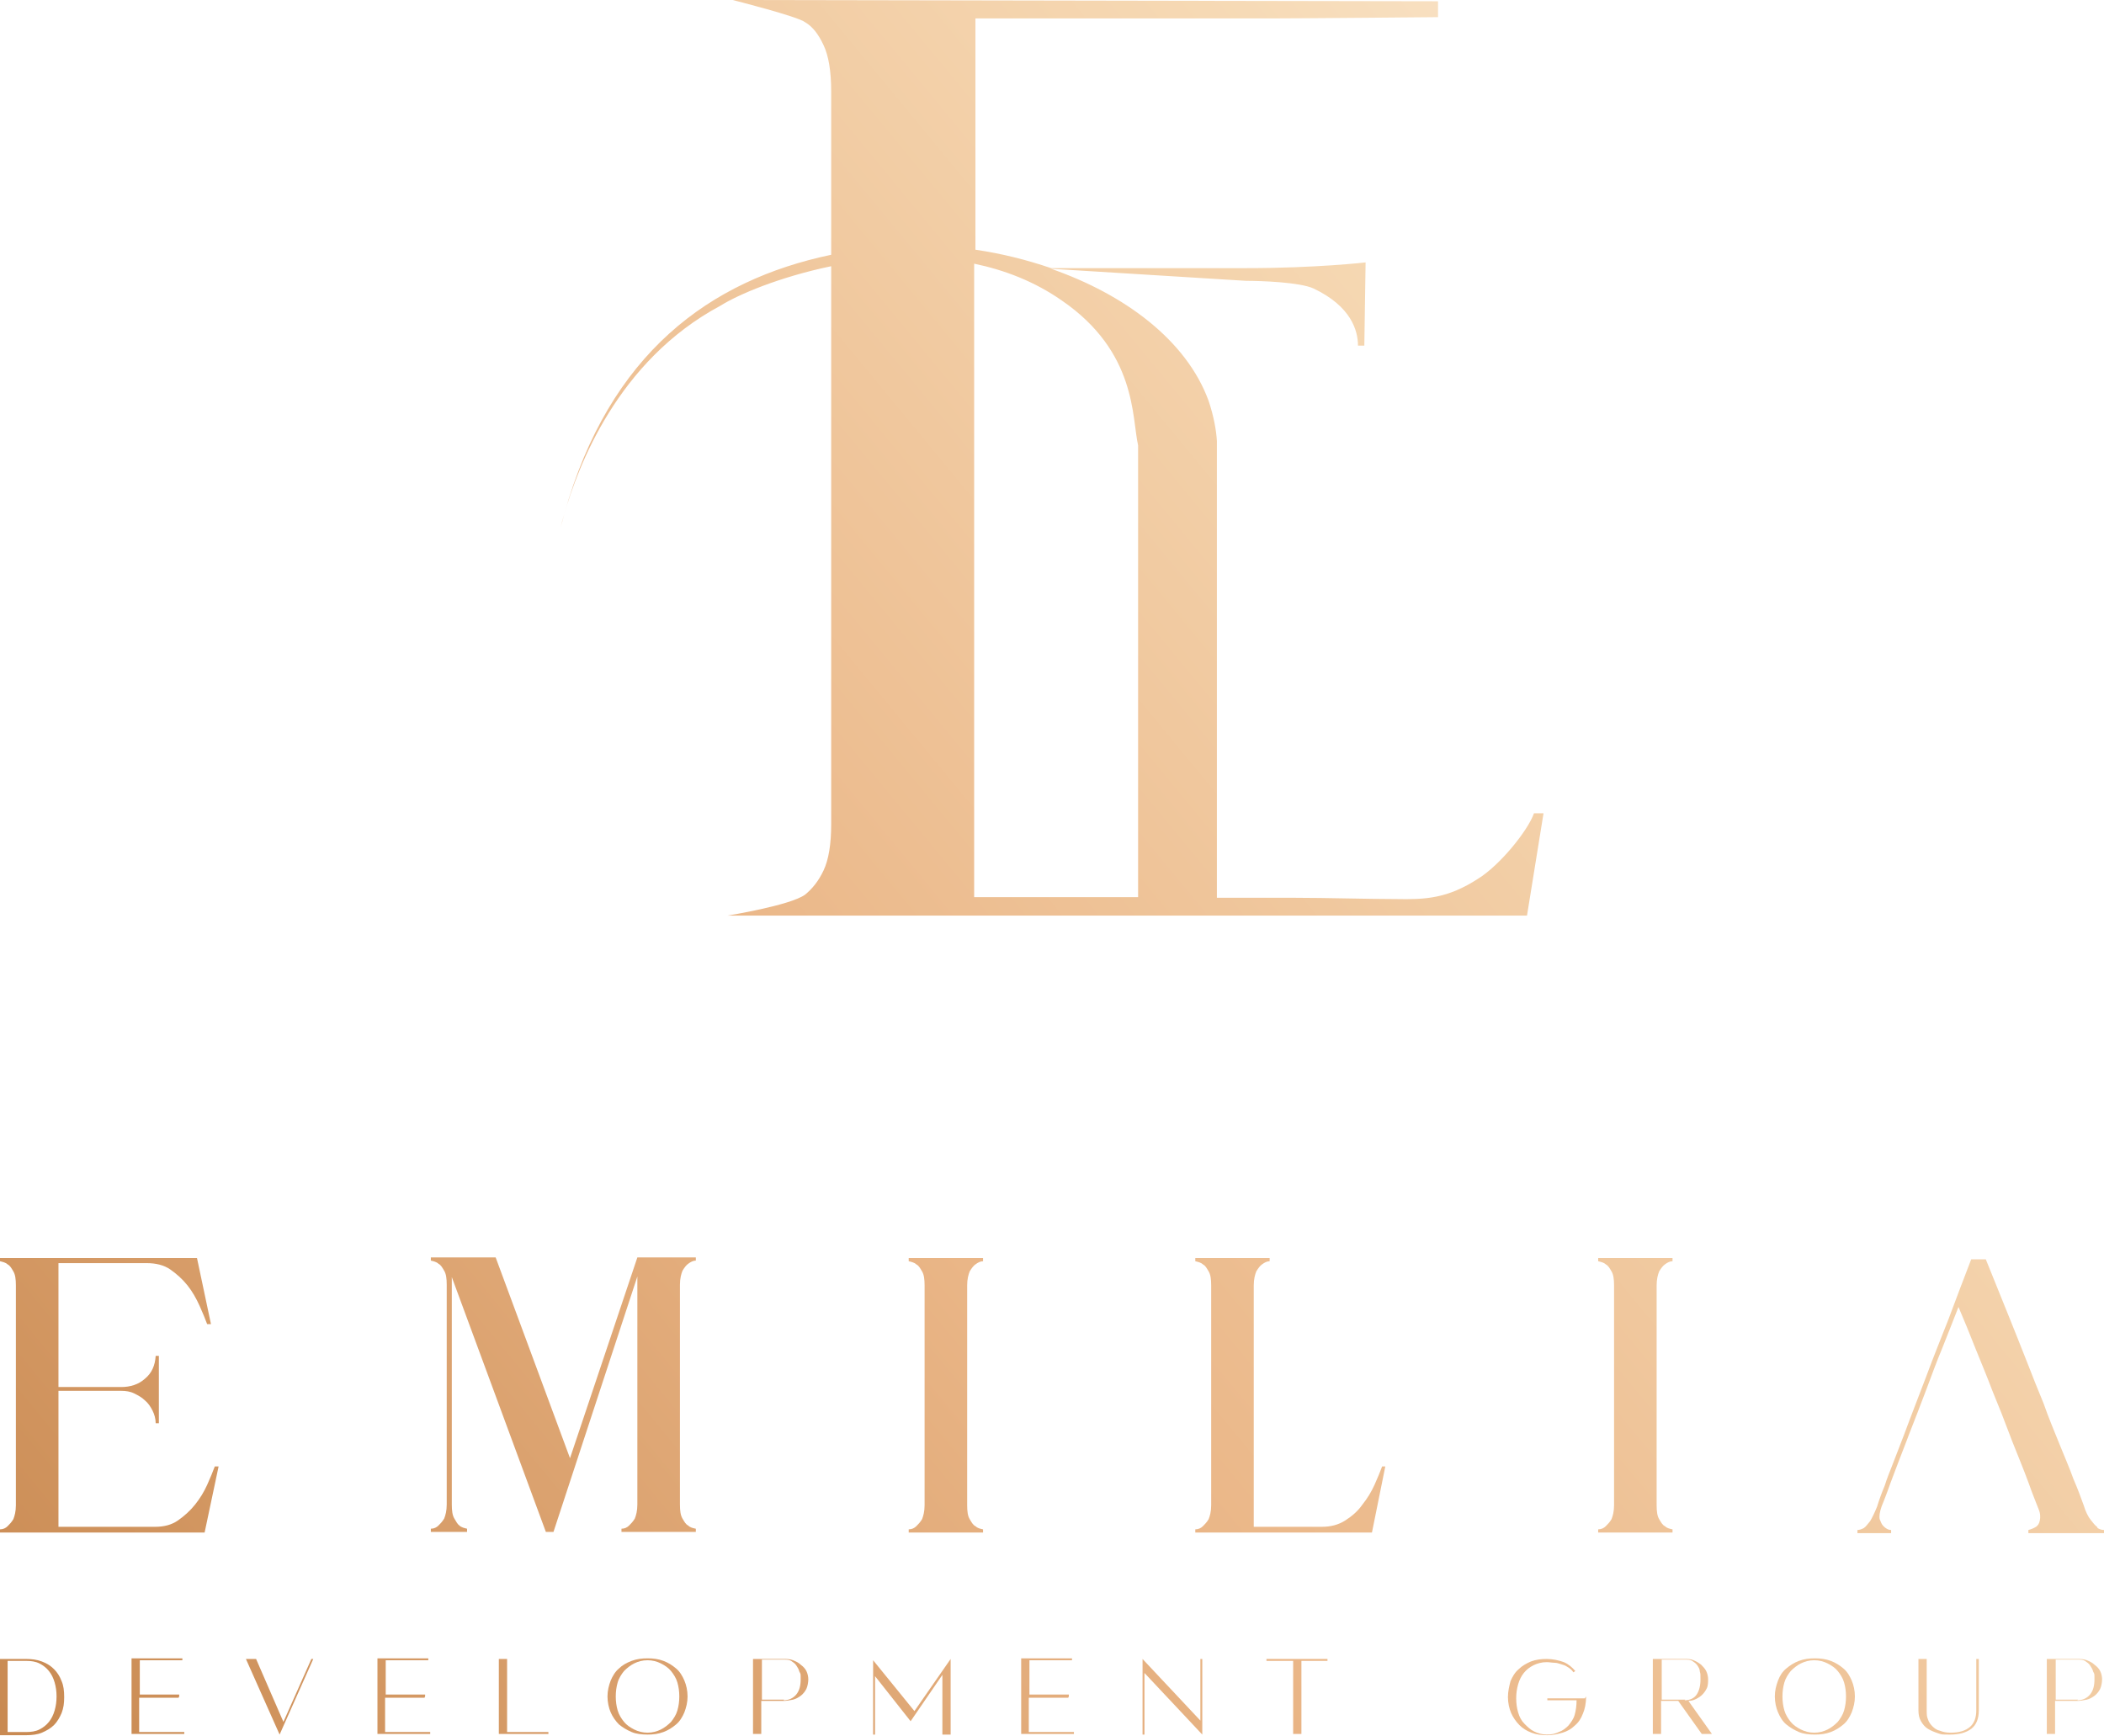
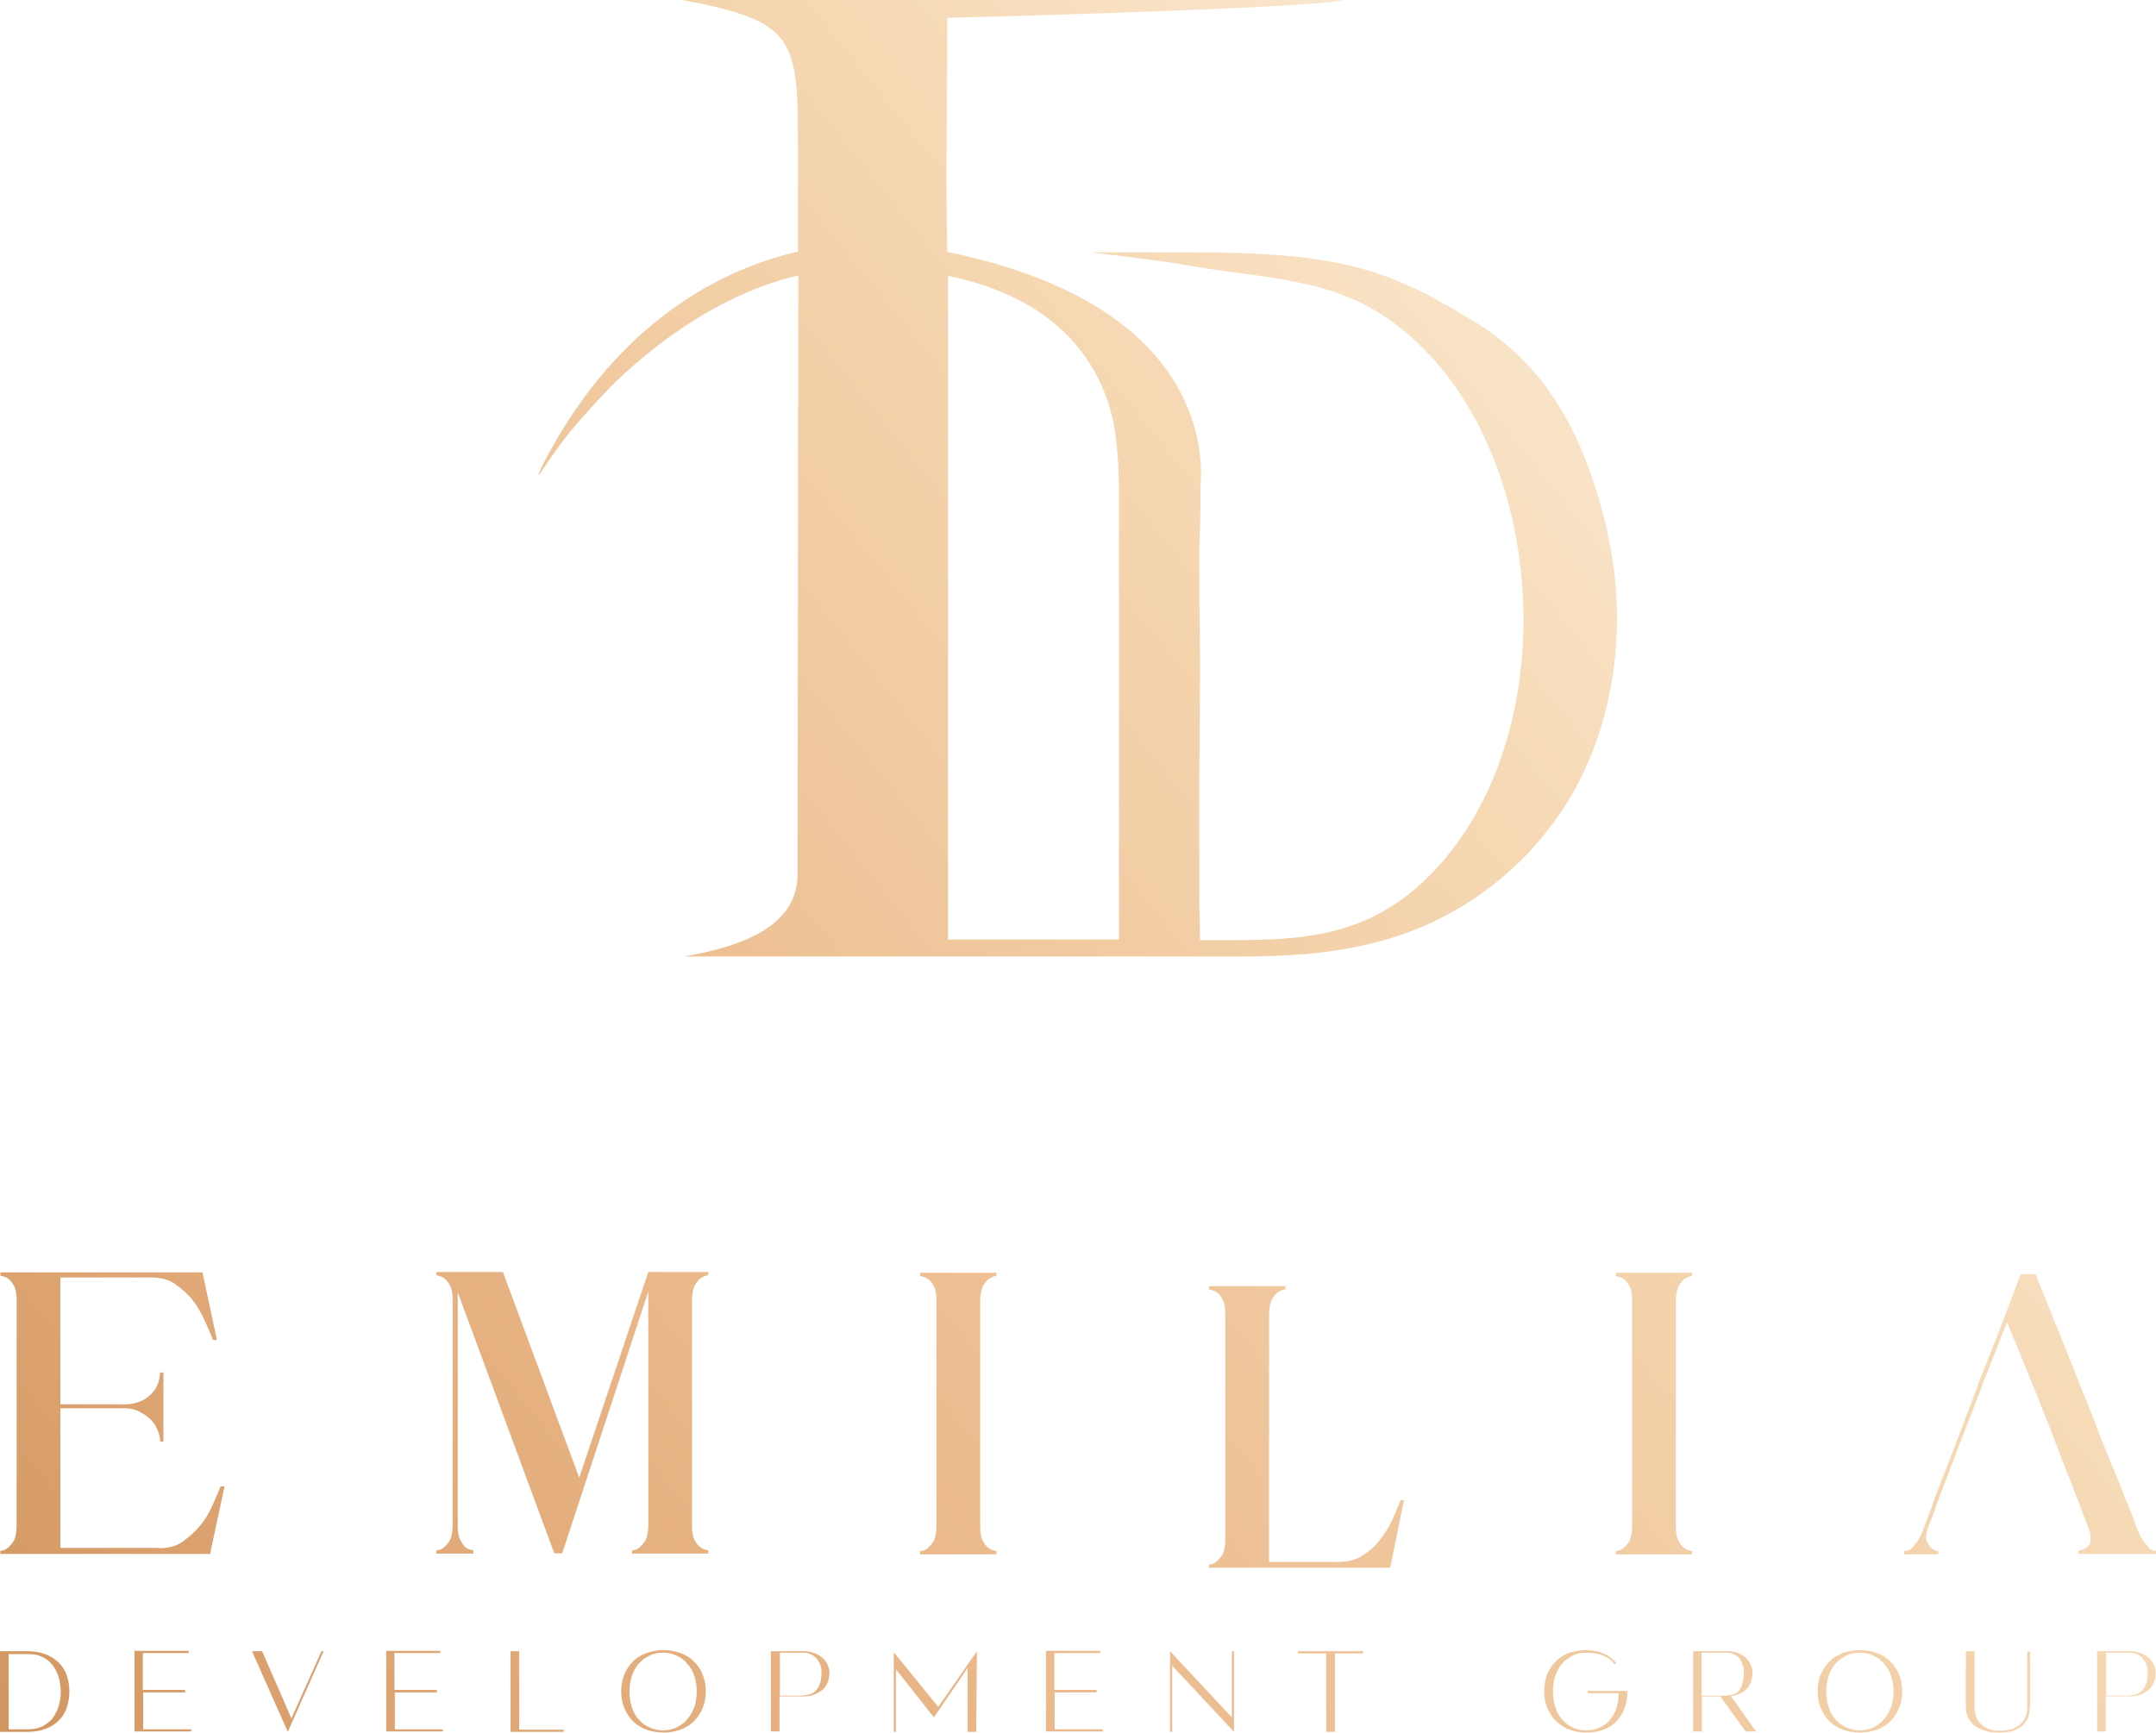
- <svg xmlns="http://www.w3.org/2000/svg" viewBox="0 0 331.1 273.1" width="331.1" height="273.1">
+ <svg xmlns="http://www.w3.org/2000/svg" viewBox="0 0 596.3 479.3" width="596.3" height="479.3">
  <defs>
-     <linearGradient id="g" gradientUnits="userSpaceOnUse" x1="0" y1="273.1" x2="331.1" y2="0">
+     <linearGradient id="g" gradientUnits="userSpaceOnUse" x1="0" y1="479.3" x2="596.3" y2="0">
      <stop offset="0" stop-color="#c98a52" />
      <stop offset=".38" stop-color="#eab687" />
      <stop offset=".74" stop-color="#f6d9b4" />
      <stop offset="1" stop-color="#fdf2e4" />
    </linearGradient>
  </defs>
-   <g fill="url(#g)" transform="translate(0.000,0.000) scale(1) translate(-11.100,-16.000)">
-     <path d="M252.50,144.00 C251.50,146.80 247.10,152.20 243.70,154.30 C238.90,157.40 235.50,157.60 230.70,157.50 C226.50,157.50 219.70,157.30 215.00,157.30 L202.60,157.30 L202.60,85.40 C202.50,83.70 202.10,81.50 201.30,79.10 C197.80,69.50 188.00,62.30 176.50,58.30 L207.20,60.20 C209.50,60.20 215.60,60.40 217.80,61.40 C223.70,64.20 224.80,68.00 224.80,70.40 L225.80,70.40 L226.00,57.30 C226.00,57.30 218.20,58.20 207.30,58.20 L176.50,58.20 C172.70,56.90 168.70,55.90 164.60,55.30 L164.60,18.90 L210.90,18.90 C215.50,18.90 237.40,18.70 237.40,18.70 L237.40,16.20 C237.40,16.20 126.40,16.00 126.40,16.00 C126.40,16.00 136.70,18.60 137.80,19.50 C139.00,20.20 139.90,21.40 140.70,23.10 C141.50,24.80 141.90,27.20 141.90,30.40 L141.90,56.10 C122.80,60.10 107.00,71.60 99.90,96.90 C102.00,89.60 108.20,72.80 124.50,64.10 C127.20,62.40 133.70,59.60 141.90,57.90 L141.90,145.70 C141.90,148.90 141.50,151.30 140.70,153.00 C139.90,154.70 138.90,155.90 137.80,156.80 C135.50,158.50 125.60,160.10 125.60,160.10 L251.40,160.10 L254.00,144.00 L252.60,144.00 C252.60,144.00 252.60,144.00 252.60,144.00 Z M164.40,157.30 L164.40,57.50 C169.20,58.50 173.90,60.30 178.20,63.30 C190.00,71.40 189.20,81.70 190.20,86.10 L190.20,157.20 L164.40,157.20 Z" />
-     <path d="M99.90,96.90 C99.70,97.70 99.50,98.40 99.30,99.00 C99.50,98.30 99.70,97.60 99.90,96.90 Z" />
+   <g fill="url(#g)" transform="translate(0.000,0.000) scale(1) translate(-213.700,-137.300)">
+     <path d="M658.40,284.90 C652.80,260.80 643.30,239.90 622.30,226.80 C598.30,212.00 585.40,207.10 542.90,207.10 L515.30,207.10 C515.30,207.10 535.40,209.50 539.70,210.30 C568.60,215.50 587.90,213.20 608.70,235.10 C642.80,271.00 644.70,343.70 609.20,379.40 C590.40,398.40 570.20,397.40 545.60,397.40 C545.60,394.30 545.50,391.20 545.40,388.10 L545.40,353.40 C545.50,336.60 545.80,319.70 545.40,303.10 C545.40,302.80 545.40,302.50 545.40,302.20 L545.40,288.70 C545.60,283.20 545.80,277.60 545.70,272.10 C546.70,261.60 545.60,221.30 475.70,207.00 C475.20,186.00 475.70,163.20 475.70,142.20 C475.70,142.30 577.90,139.60 585.00,137.30 C581.50,137.30 552.80,137.30 548.60,137.30 L485.00,137.30 C485.00,137.30 433.80,137.30 433.80,137.30 C425.20,137.30 411.20,137.30 402.50,137.30 C434.00,143.30 434.40,147.90 434.40,178.80 L434.40,206.90 C410.80,212.30 382.20,228.80 362.90,267.70 C362.90,267.70 363.20,267.30 363.70,266.50 C363.30,267.20 362.90,267.90 362.60,268.60 L362.90,268.60 C365.40,264.70 368.10,260.90 371.00,257.20 C374.40,253.10 378.80,248.10 383.90,243.00 C398.50,229.00 416.10,217.80 434.50,213.50 C434.50,227.00 434.30,364.30 434.30,379.10 C434.30,393.90 418.30,399.20 403.00,401.90 C411.80,401.90 427.60,401.90 436.20,401.90 L499.00,401.90 C499.00,401.90 543.70,401.90 543.70,401.90 C560.20,401.90 575.40,402.40 591.70,398.60 C614.70,393.50 634.70,379.30 647.20,359.20 C660.60,337.60 664.00,309.20 658.20,284.60 Z M475.90,397.30 L475.90,213.60 C501.00,218.80 517.40,232.60 521.90,255.30 C522.70,260.20 523.20,266.60 523.20,274.80 L523.20,397.20 C510.10,397.20 488.00,397.20 475.90,397.20 Z" />
  </g>
-   <g fill="url(#g)" transform="translate(0.000,0.000) scale(1) translate(-11.100,-16.000)">
-     <path d="M35.50,256.30 C36.90,256.30 38.10,256.00 39.10,255.30 C40.10,254.60 41.00,253.80 41.80,252.80 C42.60,251.80 43.20,250.80 43.70,249.70 C44.20,248.60 44.60,247.60 44.90,246.80 L45.50,246.80 L43.30,257.20 L11.10,257.20 L11.10,256.70 C11.60,256.70 12.00,256.50 12.30,256.20 C12.60,255.90 12.90,255.60 13.20,255.10 C13.40,254.60 13.60,253.90 13.60,252.90 L13.60,218.30 C13.60,217.30 13.50,216.60 13.20,216.10 C12.90,215.60 12.70,215.20 12.30,215.00 C12.00,214.70 11.50,214.60 11.10,214.50 L11.10,214.00 L42.10,214.00 L44.30,224.40 L43.70,224.40 C43.40,223.60 43.00,222.60 42.50,221.50 C42.00,220.40 41.40,219.30 40.60,218.30 C39.80,217.30 38.90,216.50 37.90,215.80 C36.90,215.10 35.60,214.80 34.20,214.80 L20.30,214.80 L20.30,234.30 L30.20,234.30 C31.60,234.30 32.90,233.90 33.90,233.00 C35.00,232.10 35.50,230.90 35.60,229.40 L36.10,229.40 L36.10,240.00 L35.60,240.00 C35.60,239.30 35.40,238.60 35.10,238.00 C34.80,237.40 34.40,236.80 33.90,236.40 C33.40,235.90 32.80,235.60 32.20,235.30 C31.60,235.00 30.90,234.90 30.20,234.90 L20.30,234.90 L20.30,256.30 L35.50,256.30 L35.50,256.30 Z" />
-     <path d="M84.80,257.10 L78.90,257.10 L78.90,256.60 C79.40,256.60 79.80,256.40 80.10,256.10 C80.40,255.80 80.70,255.50 81.00,255.00 C81.20,254.50 81.40,253.80 81.40,252.80 L81.40,218.20 C81.40,217.20 81.30,216.50 81.00,216.00 C80.70,215.50 80.50,215.10 80.10,214.90 C79.80,214.60 79.30,214.50 78.90,214.40 L78.90,213.90 L89.10,213.90 L100.80,245.50 L111.40,213.90 L120.60,213.90 L120.60,214.40 C120.20,214.40 119.80,214.60 119.40,214.90 C119.10,215.10 118.80,215.50 118.50,216.00 C118.30,216.50 118.10,217.20 118.10,218.20 L118.10,252.80 C118.10,253.80 118.20,254.50 118.50,255.00 C118.80,255.50 119.00,255.90 119.40,256.10 C119.70,256.40 120.10,256.50 120.60,256.60 L120.60,257.10 L108.90,257.10 L108.90,256.60 C109.40,256.60 109.80,256.40 110.10,256.10 C110.40,255.80 110.70,255.50 111.00,255.00 C111.20,254.50 111.40,253.80 111.40,252.80 L111.40,216.90 L98.20,257.10 L97.00,257.10 L82.20,217.00 L82.20,252.80 C82.20,253.80 82.30,254.50 82.60,255.00 C82.90,255.50 83.10,255.90 83.40,256.10 C83.70,256.40 84.20,256.50 84.60,256.60 L84.60,257.10 L84.60,257.10 Z" />
-     <path d="M154.10,214.00 L165.80,214.00 L165.80,214.50 C165.40,214.50 165.00,214.70 164.60,215.00 C164.30,215.20 164.00,215.60 163.70,216.10 C163.50,216.60 163.30,217.30 163.30,218.30 L163.30,252.90 C163.30,253.90 163.40,254.60 163.70,255.10 C164.00,255.60 164.20,256.00 164.60,256.20 C164.90,256.50 165.30,256.60 165.80,256.70 L165.80,257.20 L154.10,257.20 L154.10,256.70 C154.60,256.70 155.00,256.50 155.30,256.20 C155.60,255.90 155.90,255.60 156.20,255.10 C156.40,254.60 156.60,253.90 156.60,252.90 L156.60,218.30 C156.60,217.30 156.50,216.60 156.20,216.10 C155.90,215.60 155.70,215.20 155.30,215.00 C155.00,214.70 154.50,214.60 154.10,214.50 L154.10,214.00 L154.10,214.00 Z" />
-     <path d="M219.10,256.30 C220.50,256.30 221.70,256.00 222.80,255.30 C223.90,254.60 224.80,253.80 225.50,252.80 C226.30,251.80 226.90,250.80 227.40,249.70 C227.90,248.60 228.30,247.60 228.60,246.80 L229.10,246.80 L227.00,257.20 L199.20,257.20 L199.20,256.70 C199.70,256.70 200.10,256.50 200.40,256.20 C200.70,255.90 201.00,255.60 201.30,255.10 C201.50,254.60 201.70,253.90 201.70,252.90 L201.70,218.30 C201.70,217.30 201.60,216.60 201.30,216.10 C201.00,215.60 200.80,215.20 200.40,215.00 C200.10,214.70 199.60,214.60 199.20,214.50 L199.20,214.00 L210.90,214.00 L210.90,214.50 C210.50,214.50 210.10,214.70 209.70,215.00 C209.40,215.20 209.10,215.60 208.80,216.10 C208.60,216.60 208.40,217.30 208.40,218.30 L208.40,256.30 L219.00,256.30 Z" />
-     <path d="M262.60,214.00 L274.30,214.00 L274.30,214.50 C273.90,214.50 273.50,214.70 273.10,215.00 C272.80,215.20 272.50,215.60 272.20,216.10 C272.00,216.60 271.80,217.30 271.80,218.30 L271.80,252.90 C271.80,253.90 271.90,254.60 272.20,255.10 C272.50,255.60 272.70,256.00 273.10,256.20 C273.40,256.50 273.80,256.60 274.30,256.70 L274.30,257.20 L262.60,257.20 L262.60,256.70 C263.10,256.70 263.50,256.50 263.80,256.20 C264.10,255.90 264.40,255.60 264.70,255.10 C264.90,254.60 265.10,253.90 265.10,252.90 L265.10,218.30 C265.10,217.30 265.00,216.60 264.70,216.10 C264.40,215.60 264.20,215.20 263.80,215.00 C263.50,214.70 263.00,214.60 262.60,214.50 L262.60,214.00 L262.60,214.00 Z" />
-     <path d="M341.10,256.30 C340.80,256.10 340.50,255.70 340.10,255.20 C339.70,254.70 339.30,253.90 339.00,252.90 C338.60,251.80 338.10,250.40 337.40,248.80 C336.80,247.10 336.00,245.30 335.20,243.30 C334.40,241.30 333.50,239.20 332.70,236.90 C331.80,234.70 330.90,232.50 330.10,230.40 C328.10,225.30 325.90,219.90 323.60,214.20 L321.30,214.20 C320.10,217.30 318.90,220.50 317.70,223.70 C317.20,225.00 316.60,226.50 316.00,228.00 C315.40,229.50 314.80,231.10 314.20,232.70 C313.60,234.30 313.00,235.80 312.40,237.40 C311.80,239.00 311.20,240.50 310.70,241.90 C310.70,241.90 309.50,245.00 309.00,246.30 C308.50,247.60 308.00,248.80 307.70,249.80 C307.20,251.00 306.80,252.10 306.50,253.10 C306.10,254.10 305.70,254.90 305.40,255.40 C305.00,255.90 304.70,256.30 304.40,256.50 C304.00,256.70 303.70,256.80 303.40,256.80 L303.40,257.30 L308.70,257.30 L308.70,256.80 C308.20,256.80 307.80,256.50 307.50,256.20 C307.20,255.90 307.10,255.60 306.90,255.10 C306.80,254.60 306.90,254.00 307.20,253.10 C307.40,252.60 307.90,251.40 308.60,249.40 C309.30,247.50 310.20,245.20 311.20,242.60 L311.50,241.80 C312.40,239.50 313.30,237.20 314.20,234.80 C315.10,232.40 315.90,230.20 316.70,228.30 C317.60,226.00 318.50,223.80 319.30,221.70 C320.20,223.80 321.10,226.00 322.00,228.30 C322.80,230.30 323.70,232.40 324.60,234.80 C325.60,237.20 326.50,239.50 327.40,241.90 L327.70,242.70 C328.70,245.20 329.60,247.40 330.30,249.30 C331.00,251.30 331.60,252.70 331.90,253.50 C332.20,254.20 332.20,254.80 332.10,255.30 C332.00,255.80 331.80,256.10 331.50,256.30 C331.20,256.50 330.70,256.70 330.30,256.80 L330.30,257.30 L342.20,257.30 L342.20,256.80 C341.90,256.80 341.50,256.70 341.20,256.50 L341.20,256.50 Z" />
-     <path d="M11.10,289.00 L11.10,277.10 L15.20,277.10 C16.10,277.10 16.90,277.20 17.70,277.50 C18.50,277.80 19.10,278.20 19.60,278.70 C20.10,279.20 20.50,279.80 20.80,280.60 C21.10,281.30 21.20,282.10 21.20,283.10 C21.20,284.10 21.10,284.80 20.80,285.60 C20.50,286.30 20.10,287.00 19.60,287.50 C19.10,288.00 18.40,288.40 17.70,288.70 C17.00,289.00 16.10,289.10 15.20,289.10 L11.10,289.10 Z M12.30,288.60 L15.20,288.60 C16.00,288.60 16.70,288.50 17.30,288.20 C17.90,287.90 18.40,287.50 18.80,287.00 C19.20,286.50 19.50,285.90 19.70,285.20 C19.90,284.50 20.00,283.80 20.00,283.00 C20.00,282.20 19.90,281.50 19.70,280.80 C19.50,280.10 19.20,279.50 18.80,279.00 C18.40,278.50 17.90,278.10 17.30,277.80 C16.70,277.50 16.00,277.40 15.20,277.40 L12.30,277.40 L12.30,288.60 Z" />
-     <path d="M39.20,283.20 L33.00,283.20 L33.00,288.60 L40.10,288.60 L40.10,288.90 L31.80,288.90 L31.80,277.00 L39.80,277.00 L39.80,277.30 L33.10,277.30 L33.10,282.70 L39.30,282.70 L39.30,283.00 Z" />
-     <path d="M49.90,277.10 L51.40,277.10 L55.70,287.00 L60.10,277.10 L60.40,277.10 L55.10,289.00 L49.80,277.10 Z" />
-     <path d="M77.90,283.20 L71.70,283.20 L71.70,288.60 L78.80,288.60 L78.80,288.90 L70.50,288.90 L70.50,277.00 L78.50,277.00 L78.50,277.30 L71.80,277.30 L71.80,282.70 L78.00,282.70 L78.00,283.00 Z" />
-     <path d="M89.60,277.10 L90.90,277.10 L90.90,288.60 L97.40,288.60 L97.40,288.90 L89.60,288.90 L89.60,277.00 Z" />
-     <path d="M106.70,283.00 C106.70,282.10 106.90,281.30 107.20,280.50 C107.50,279.80 107.90,279.10 108.50,278.60 C109.00,278.10 109.70,277.70 110.50,277.40 C111.30,277.10 112.10,277.00 113.00,277.00 C113.90,277.00 114.70,277.10 115.50,277.40 C116.30,277.70 116.90,278.10 117.50,278.60 C118.10,279.10 118.50,279.80 118.80,280.50 C119.10,281.20 119.30,282.10 119.30,283.00 C119.30,283.90 119.10,284.70 118.80,285.50 C118.50,286.20 118.10,286.90 117.50,287.40 C116.90,287.90 116.30,288.30 115.50,288.60 C114.70,288.90 113.90,289.00 113.00,289.00 C112.10,289.00 111.20,288.90 110.50,288.60 C109.80,288.30 109.10,287.90 108.50,287.40 C108.00,286.90 107.50,286.20 107.20,285.50 C106.90,284.80 106.70,283.90 106.70,283.00 Z M108.00,283.00 C108.00,283.80 108.10,284.50 108.30,285.20 C108.50,285.90 108.90,286.50 109.30,287.00 C109.70,287.50 110.30,287.90 110.90,288.20 C111.50,288.50 112.20,288.70 113.00,288.70 C113.80,288.70 114.50,288.50 115.10,288.20 C115.70,287.90 116.20,287.50 116.70,287.00 C117.10,286.50 117.50,285.90 117.70,285.20 C117.90,284.50 118.00,283.80 118.00,283.00 C118.00,282.20 117.90,281.50 117.70,280.80 C117.50,280.10 117.10,279.50 116.70,279.00 C116.30,278.50 115.70,278.10 115.10,277.80 C114.50,277.50 113.80,277.30 113.00,277.30 C112.20,277.30 111.50,277.50 110.90,277.80 C110.30,278.10 109.80,278.50 109.30,279.00 C108.90,279.50 108.50,280.10 108.30,280.80 C108.10,281.50 108.00,282.20 108.00,283.00 Z" />
-     <path d="M129.60,289.00 L129.60,277.10 L134.40,277.10 C134.90,277.10 135.40,277.10 135.90,277.30 C136.40,277.50 136.80,277.70 137.10,278.00 C137.50,278.30 137.80,278.60 138.00,279.00 C138.20,279.40 138.30,279.90 138.30,280.30 C138.30,280.70 138.20,281.40 138.00,281.80 C137.80,282.20 137.50,282.60 137.10,282.90 C136.70,283.20 136.30,283.40 135.90,283.50 C135.40,283.60 134.90,283.70 134.40,283.70 L130.90,283.70 L130.90,288.90 L129.60,288.90 Z M134.40,283.60 C135.20,283.60 135.90,283.30 136.40,282.70 C136.90,282.10 137.10,281.30 137.10,280.30 C137.10,279.30 137.10,279.50 136.90,279.10 C136.80,278.70 136.60,278.40 136.40,278.10 C136.20,277.80 135.90,277.60 135.60,277.40 C135.30,277.20 134.90,277.20 134.50,277.20 L131.00,277.20 L131.00,283.50 L134.50,283.50 Z" />
-     <path d="M148.50,289.00 L148.50,277.30 L155.00,285.30 L160.70,277.10 L160.70,289.00 L159.40,289.00 L159.40,279.60 C159.40,279.60 154.40,286.90 154.40,286.90 L148.80,279.80 L148.80,289.00 L148.50,289.00 Z" />
-     <path d="M179.20,283.20 L173.00,283.20 L173.00,288.60 L180.10,288.60 L180.10,288.90 L171.80,288.90 L171.80,277.00 L179.80,277.00 L179.80,277.30 L173.10,277.30 L173.10,282.70 L179.30,282.70 L179.30,283.00 Z" />
-     <path d="M190.90,289.00 L190.90,277.10 L200.00,286.80 L200.00,277.10 L200.30,277.10 L200.30,289.00 L191.20,279.30 L191.20,289.00 L190.90,289.00 Z" />
-     <path d="M220.10,277.40 L215.90,277.40 L215.90,288.90 L214.60,288.90 L214.60,277.40 L210.40,277.40 L210.40,277.10 L220.00,277.10 L220.00,277.40 Z" />
-     <path d="M260.70,283.00 C260.70,284.10 260.50,285.00 260.20,285.70 C259.90,286.50 259.50,287.10 258.90,287.60 C258.40,288.10 257.70,288.50 257.00,288.70 C256.30,288.90 255.50,289.10 254.60,289.10 C253.70,289.10 252.90,289.00 252.10,288.70 C251.30,288.40 250.70,288.00 250.20,287.50 C249.70,287.00 249.20,286.30 248.90,285.60 C248.60,284.90 248.40,284.00 248.40,283.10 C248.40,282.20 248.60,281.40 248.80,280.60 C249.10,279.90 249.50,279.20 250.10,278.70 C250.60,278.20 251.30,277.80 252.00,277.50 C252.80,277.20 253.60,277.10 254.50,277.10 C255.40,277.10 256.40,277.30 257.20,277.60 C257.90,277.90 258.50,278.40 259.00,279.00 L258.70,279.20 C258.50,278.90 258.30,278.70 258.00,278.50 C257.70,278.30 257.40,278.10 257.00,278.00 C256.60,277.90 256.20,277.70 255.80,277.70 C255.40,277.70 254.90,277.60 254.50,277.60 C253.70,277.60 253.00,277.80 252.40,278.10 C251.80,278.40 251.30,278.80 250.90,279.30 C250.50,279.80 250.20,280.40 250.00,281.10 C249.80,281.80 249.70,282.50 249.70,283.30 C249.70,284.10 249.80,284.80 250.00,285.50 C250.20,286.20 250.50,286.80 251.00,287.30 C251.50,287.80 251.90,288.20 252.50,288.50 C253.10,288.80 253.80,289.00 254.50,289.00 C255.20,289.00 255.80,288.90 256.40,288.60 C257.00,288.40 257.50,288.00 257.90,287.60 C258.30,287.10 258.70,286.60 258.90,285.90 C259.10,285.20 259.20,284.40 259.20,283.60 L254.60,283.60 L254.60,283.30 L260.50,283.30 Z" />
-     <path d="M271.20,289.00 L271.20,277.10 L276.20,277.10 C276.70,277.10 277.20,277.10 277.60,277.30 C278.10,277.50 278.40,277.70 278.80,278.00 C279.10,278.30 279.40,278.60 279.60,279.00 C279.80,279.40 279.90,279.90 279.90,280.30 C279.90,280.70 279.90,281.30 279.70,281.70 C279.50,282.10 279.30,282.40 279.00,282.70 C278.70,283.00 278.40,283.20 278.00,283.40 C277.60,283.60 277.20,283.70 276.80,283.70 L280.50,288.90 L278.90,288.90 L275.20,283.70 L272.50,283.70 L272.50,288.90 L271.20,288.90 Z M276.20,283.60 C277.00,283.60 277.70,283.30 278.10,282.70 C278.50,282.10 278.70,281.30 278.70,280.30 C278.70,279.30 278.70,279.50 278.60,279.10 C278.60,278.70 278.40,278.40 278.20,278.10 C278.00,277.80 277.70,277.60 277.40,277.40 C277.10,277.20 276.70,277.20 276.30,277.20 L272.60,277.20 L272.60,283.50 L276.30,283.50 Z" />
-     <path d="M290.40,283.00 C290.40,282.10 290.60,281.30 290.90,280.50 C291.20,279.70 291.60,279.10 292.20,278.60 C292.80,278.10 293.40,277.70 294.20,277.40 C295.00,277.10 295.80,277.00 296.70,277.00 C297.60,277.00 298.40,277.10 299.20,277.40 C300.00,277.70 300.60,278.10 301.20,278.60 C301.80,279.10 302.20,279.80 302.50,280.50 C302.80,281.20 303.00,282.10 303.00,283.00 C303.00,283.90 302.80,284.70 302.50,285.50 C302.20,286.20 301.80,286.90 301.20,287.40 C300.60,287.90 300.00,288.30 299.20,288.60 C298.40,288.90 297.60,289.00 296.70,289.00 C295.80,289.00 294.90,288.90 294.20,288.60 C293.50,288.30 292.80,287.90 292.20,287.40 C291.60,286.90 291.20,286.20 290.90,285.50 C290.60,284.80 290.40,283.90 290.40,283.00 Z M291.60,283.00 C291.60,283.80 291.70,284.50 291.90,285.20 C292.10,285.90 292.50,286.50 292.90,287.00 C293.30,287.50 293.90,287.90 294.50,288.20 C295.10,288.50 295.80,288.70 296.60,288.70 C297.40,288.70 298.10,288.50 298.70,288.20 C299.30,287.90 299.80,287.50 300.30,287.00 C300.70,286.50 301.10,285.90 301.30,285.20 C301.50,284.50 301.60,283.80 301.60,283.00 C301.60,282.20 301.50,281.50 301.30,280.80 C301.10,280.10 300.70,279.50 300.30,279.00 C299.90,278.50 299.30,278.10 298.70,277.80 C298.10,277.50 297.40,277.30 296.60,277.30 C295.80,277.30 295.10,277.50 294.50,277.80 C293.90,278.10 293.40,278.50 292.90,279.00 C292.50,279.50 292.10,280.10 291.90,280.80 C291.70,281.50 291.60,282.20 291.60,283.00 Z" />
-     <path d="M322.50,285.20 C322.50,286.50 322.10,287.50 321.30,288.10 C320.50,288.70 319.40,289.00 318.00,289.00 C316.60,289.00 316.70,289.00 316.10,288.80 C315.50,288.60 315.00,288.40 314.50,288.10 C314.00,287.80 313.70,287.40 313.40,286.90 C313.10,286.40 313.00,285.80 313.00,285.20 L313.00,277.10 L314.30,277.10 L314.30,285.20 C314.30,285.70 314.30,286.20 314.50,286.60 C314.60,287.00 314.90,287.40 315.20,287.70 C315.50,288.00 315.90,288.30 316.40,288.40 C316.90,288.60 317.40,288.70 318.10,288.70 C319.40,288.70 320.40,288.40 321.10,287.80 C321.80,287.20 322.10,286.30 322.10,285.20 L322.10,277.10 L322.50,277.10 L322.50,285.20 Z" />
-     <path d="M333.20,289.00 L333.20,277.10 L338.00,277.10 C338.50,277.10 339.00,277.10 339.50,277.30 C340.00,277.50 340.40,277.70 340.70,278.00 C341.10,278.30 341.40,278.60 341.60,279.00 C341.80,279.40 341.90,279.90 341.90,280.30 C341.90,280.70 341.80,281.40 341.60,281.80 C341.40,282.20 341.10,282.60 340.70,282.90 C340.30,283.20 339.90,283.40 339.50,283.50 C339.00,283.60 338.50,283.70 338.00,283.70 L334.50,283.70 L334.50,288.90 L333.20,288.90 Z M338.00,283.60 C338.80,283.60 339.50,283.30 340.00,282.70 C340.50,282.10 340.70,281.30 340.70,280.30 C340.70,279.30 340.70,279.50 340.50,279.10 C340.40,278.70 340.20,278.40 340.00,278.10 C339.80,277.80 339.50,277.60 339.20,277.40 C338.90,277.20 338.50,277.20 338.10,277.20 L334.60,277.20 L334.60,283.50 L338.10,283.50 Z" />
+   <g fill="url(#g)" transform="translate(0.000,0.000) scale(1) translate(-213.700,-137.300)">
+     <path d="M257.70,565.60 C260.20,565.60 262.40,565.10 264.20,563.80 C266.00,562.50 267.60,561.10 269.10,559.30 C270.60,557.50 271.60,555.70 272.50,553.70 C273.40,551.70 274.10,549.90 274.70,548.50 L275.80,548.50 L271.80,567.20 L213.80,567.20 L213.80,566.30 C214.70,566.30 215.40,565.90 216.00,565.40 C216.50,564.90 217.10,564.30 217.60,563.40 C218.00,562.50 218.30,561.20 218.30,559.40 L218.30,497.10 C218.30,495.30 218.10,494.00 217.60,493.10 C217.10,492.20 216.70,491.50 216.00,491.10 C215.50,490.60 214.60,490.40 213.80,490.20 L213.80,489.30 L269.70,489.30 L273.70,508.00 L272.60,508.00 C272.10,506.60 271.30,504.80 270.40,502.80 C269.50,500.80 268.40,498.80 267.00,497.00 C265.60,495.20 263.90,493.80 262.10,492.50 C260.30,491.20 258.00,490.70 255.40,490.70 L230.40,490.70 L230.40,525.80 L248.20,525.80 C250.70,525.80 253.10,525.10 254.90,523.50 C256.90,521.90 257.80,519.70 258.00,517.00 L258.90,517.00 L258.90,536.10 L258.00,536.10 C258.00,534.80 257.60,533.60 257.10,532.50 C256.60,531.40 255.80,530.30 254.90,529.60 C254.00,528.70 252.90,528.20 251.80,527.60 C250.70,527.10 249.50,526.90 248.20,526.90 L230.40,526.90 L230.40,565.50 L257.80,565.50 Z" />
+     <path d="M345.00,567.10 L334.40,567.10 L334.40,566.20 C335.30,566.20 336.00,565.80 336.60,565.30 C337.10,564.80 337.70,564.20 338.20,563.30 C338.60,562.40 338.90,561.10 338.90,559.30 L338.90,497.00 C338.90,495.20 338.70,493.90 338.20,493.00 C337.70,492.10 337.30,491.40 336.60,491.00 C336.10,490.50 335.20,490.30 334.40,490.10 L334.40,489.20 L352.80,489.20 L373.90,546.10 L393.00,489.20 L409.60,489.20 L409.60,490.10 C408.90,490.10 408.20,490.50 407.40,491.00 C406.90,491.40 406.30,492.10 405.80,493.00 C405.40,493.90 405.10,495.20 405.10,497.00 L405.10,559.30 C405.10,561.10 405.30,562.40 405.80,563.30 C406.30,564.20 406.70,564.90 407.40,565.30 C407.90,565.80 408.70,566.00 409.60,566.20 L409.60,567.10 L388.50,567.10 L388.50,566.20 C389.40,566.20 390.10,565.80 390.70,565.30 C391.20,564.80 391.80,564.20 392.30,563.30 C392.70,562.40 393.00,561.10 393.00,559.30 L393.00,494.60 L369.20,567.00 L367.00,567.00 L340.30,494.80 L340.30,559.30 C340.30,561.10 340.50,562.40 341.00,563.30 C341.50,564.20 341.90,564.90 342.40,565.30 C342.90,565.80 343.80,566.00 344.60,566.20 L344.60,567.10 L345.00,567.10 Z" />
+     <path d="M468.20,489.40 L489.30,489.40 L489.30,490.30 C488.60,490.30 487.90,490.70 487.10,491.20 C486.60,491.60 486.00,492.30 485.50,493.20 C485.10,494.10 484.80,495.40 484.80,497.20 L484.80,559.50 C484.80,561.30 485.00,562.60 485.50,563.50 C486.00,564.40 486.40,565.10 487.10,565.50 C487.60,566.00 488.40,566.20 489.30,566.40 L489.30,567.30 L468.20,567.30 L468.20,566.40 C469.10,566.40 469.80,566.00 470.40,565.50 C470.90,565.00 471.50,564.40 472.00,563.50 C472.40,562.60 472.70,561.30 472.70,559.50 L472.70,497.20 C472.70,495.40 472.50,494.10 472.00,493.20 C471.50,492.30 471.10,491.60 470.40,491.20 C469.90,490.70 469.00,490.50 468.20,490.30 L468.20,489.40 L468.20,489.40 Z" />
+     <path d="M660.60,489.40 L681.70,489.40 L681.70,490.30 C681.00,490.30 680.30,490.70 679.50,491.20 C679.00,491.60 678.40,492.30 677.90,493.20 C677.50,494.10 677.20,495.40 677.20,497.20 L677.20,559.50 C677.20,561.30 677.40,562.60 677.90,563.50 C678.40,564.40 678.80,565.10 679.50,565.50 C680.00,566.00 680.80,566.20 681.70,566.40 L681.70,567.30 L660.60,567.30 L660.60,566.40 C661.50,566.40 662.20,566.00 662.80,565.50 C663.40,565.00 663.90,564.40 664.40,563.50 C664.80,562.60 665.10,561.30 665.10,559.50 L665.10,497.20 C665.10,495.40 664.90,494.10 664.40,493.20 C663.90,492.30 663.50,491.60 662.80,491.20 C662.30,490.70 661.40,490.50 660.60,490.30 L660.60,489.40 L660.60,489.40 Z" />
+     <path d="M808.30,565.60 C807.80,565.20 807.20,564.50 806.50,563.60 C805.80,562.70 805.10,561.30 804.50,559.50 C803.80,557.50 802.90,555.00 801.60,552.10 C800.50,549.00 799.10,545.80 797.60,542.20 C796.20,538.60 794.50,534.80 793.10,530.70 C791.50,526.70 789.90,522.80 788.40,519.00 C784.80,509.80 780.80,500.10 776.70,489.80 L772.60,489.80 C770.40,495.40 768.30,501.20 766.10,506.90 C765.20,509.20 764.10,511.90 763.00,514.60 C761.90,517.30 760.80,520.20 759.80,523.10 C758.70,526.00 757.60,528.70 756.60,531.60 C755.50,534.50 754.40,537.20 753.50,539.70 C753.50,539.70 751.30,545.30 750.40,547.60 C749.50,549.90 748.60,552.10 748.10,553.90 C747.20,556.10 746.50,558.00 745.90,559.80 C745.20,561.60 744.50,563.00 743.90,563.90 C743.20,564.80 742.60,565.50 742.10,565.90 C741.40,566.30 740.80,566.40 740.30,566.40 L740.30,567.30 L749.80,567.30 L749.80,566.40 C748.90,566.40 748.20,565.90 747.60,565.30 C747.10,564.80 746.90,564.20 746.50,563.30 C746.30,562.40 746.50,561.30 747.00,559.70 C747.40,558.80 748.30,556.60 749.50,553.00 C750.80,549.60 752.40,545.40 754.20,540.70 L754.70,539.30 C756.30,535.20 757.90,531.00 759.60,526.70 C761.20,522.40 762.70,518.40 764.10,515.00 C765.70,510.90 767.30,506.90 768.80,503.10 C770.40,506.90 772.00,510.80 773.70,515.00 C775.10,518.60 776.80,522.40 778.40,526.70 C780.20,531.00 781.80,535.20 783.40,539.50 L783.90,540.90 C785.70,545.40 787.30,549.40 788.60,552.80 C789.90,556.40 790.90,558.90 791.50,560.40 C792.00,561.70 792.00,562.70 791.90,563.60 C791.80,564.50 791.40,565.00 790.80,565.40 C790.30,565.80 789.40,566.10 788.60,566.30 L788.60,567.20 L810.00,567.20 L810.00,566.30 C809.50,566.30 808.70,566.10 808.20,565.80 L808.20,565.80 L808.00,565.40 Z" />
+     <path d="M583.90,569.40 C586.40,569.40 588.60,568.90 590.60,567.60 C592.60,566.30 594.20,564.90 595.50,563.10 C596.90,561.30 598.00,559.50 598.90,557.50 C599.80,555.50 600.50,553.70 601.10,552.30 L602.00,552.30 L598.20,571.00 L548.10,571.00 L548.10,570.10 C549.00,570.10 549.70,569.70 550.30,569.20 C550.80,568.70 551.40,568.10 551.90,567.20 C552.30,566.30 552.60,565.00 552.60,563.20 L552.60,500.90 C552.60,499.10 552.40,497.80 551.90,496.90 C551.40,496.00 551.00,495.30 550.30,494.90 C549.80,494.40 548.90,494.20 548.10,494.00 L548.10,493.10 L569.20,493.10 L569.20,494.00 C568.50,494.00 567.80,494.40 567.00,494.90 C566.50,495.30 565.90,496.00 565.40,496.90 C565.00,497.80 564.70,499.10 564.70,500.90 L564.70,569.40 L584.00,569.40 Z" />
+     <path d="M213.70,616.40 L213.70,594.10 L221.50,594.10 C223.20,594.10 224.80,594.40 226.20,594.90 C227.60,595.40 228.80,596.20 229.80,597.10 C230.80,598.10 231.60,599.20 232.10,600.60 C232.60,602.00 232.90,603.50 232.90,605.20 C232.90,606.90 232.60,608.50 232.10,609.90 C231.60,611.30 230.80,612.50 229.80,613.40 C228.80,614.40 227.60,615.10 226.20,615.60 C224.80,616.10 223.20,616.40 221.50,616.40 L213.70,616.40 Z M216.10,615.70 L221.50,615.70 C223.00,615.70 224.30,615.40 225.40,614.90 C226.50,614.30 227.50,613.60 228.20,612.70 C228.90,611.80 229.50,610.60 229.90,609.40 C230.30,608.10 230.50,606.70 230.50,605.30 C230.50,603.90 230.30,602.50 229.90,601.20 C229.50,599.90 228.90,598.80 228.20,597.90 C227.50,597.00 226.50,596.20 225.40,595.70 C224.30,595.10 223.00,594.90 221.50,594.90 L216.10,594.90 L216.10,615.90 Z" />
+     <path d="M265.00,605.50 L253.30,605.50 L253.30,615.70 L266.60,615.70 L266.60,616.30 L250.90,616.30 L250.90,594.00 L265.90,594.00 L265.90,594.60 L253.20,594.60 L253.20,604.80 L264.90,604.80 L264.90,605.40 Z" />
+     <path d="M283.50,594.10 L286.20,594.10 L294.30,612.70 L302.60,594.10 L303.20,594.10 L293.30,616.40 L283.40,594.10 Z" />
+     <path d="M334.60,605.50 L322.90,605.50 L322.90,615.70 L336.20,615.70 L336.20,616.30 L320.50,616.30 L320.50,594.00 L335.50,594.00 L335.50,594.60 L322.80,594.60 L322.80,604.80 L334.50,604.80 L334.50,605.40 Z" />
+     <path d="M354.90,594.10 L357.30,594.10 L357.30,615.80 L369.60,615.80 L369.60,616.40 L354.90,616.40 L354.90,594.10 Z" />
+     <path d="M385.50,605.20 C385.50,603.50 385.80,601.90 386.40,600.50 C387.00,599.10 387.80,597.90 388.80,596.90 C389.80,595.90 391.10,595.10 392.50,594.60 C393.90,594.10 395.50,593.80 397.20,593.80 C398.90,593.80 400.50,594.10 401.90,594.60 C403.30,595.10 404.60,595.90 405.60,596.90 C406.60,597.90 407.50,599.10 408.00,600.50 C408.60,601.90 408.90,603.50 408.90,605.20 C408.90,606.90 408.60,608.50 408.00,609.90 C407.40,611.30 406.60,612.50 405.60,613.50 C404.60,614.50 403.30,615.30 401.90,615.80 C400.50,616.30 398.90,616.60 397.20,616.60 C395.50,616.60 393.90,616.30 392.50,615.80 C391.10,615.30 389.80,614.50 388.80,613.50 C387.80,612.50 387.00,611.30 386.40,609.90 C385.80,608.50 385.50,606.90 385.50,605.20 Z M387.80,605.20 C387.80,606.70 388.00,608.10 388.40,609.40 C388.80,610.70 389.40,611.90 390.20,612.80 C391.00,613.80 392.00,614.60 393.20,615.10 C394.40,615.70 395.70,616.00 397.10,616.00 C398.50,616.00 399.80,615.70 401.00,615.10 C402.20,614.50 403.10,613.80 403.90,612.80 C404.70,611.80 405.30,610.70 405.80,609.40 C406.20,608.10 406.40,606.70 406.40,605.20 C406.40,603.70 406.20,602.40 405.80,601.10 C405.40,599.80 404.80,598.70 403.90,597.70 C403.10,596.70 402.10,595.90 401.00,595.40 C399.80,594.80 398.50,594.50 397.10,594.50 C395.70,594.50 394.30,594.80 393.20,595.40 C392.00,596.00 391.10,596.70 390.20,597.70 C389.40,598.70 388.80,599.80 388.40,601.10 C388.00,602.40 387.80,603.80 387.80,605.20 Z" />
+     <path d="M426.90,616.40 L426.90,594.10 L435.90,594.10 C436.80,594.10 437.70,594.20 438.60,594.50 C439.50,594.80 440.30,595.20 440.90,595.70 C441.60,596.20 442.10,596.90 442.50,597.60 C442.90,598.40 443.10,599.20 443.10,600.10 C443.10,601.00 442.90,602.20 442.50,603.00 C442.10,603.80 441.60,604.50 440.90,605.00 C440.20,605.50 439.40,605.90 438.60,606.20 C437.80,606.50 436.80,606.60 435.90,606.60 L429.30,606.60 L429.30,616.30 L426.90,616.30 Z M435.90,606.30 C437.50,606.30 438.70,605.80 439.60,604.70 C440.50,603.60 440.90,602.10 440.90,600.20 C440.90,598.30 440.80,598.70 440.60,598.00 C440.40,597.30 440.10,596.70 439.60,596.20 C439.20,595.70 438.70,595.30 438.10,595.00 C437.50,594.70 436.80,594.50 436.00,594.50 L429.40,594.50 L429.40,606.40 L436.00,606.40 Z" />
+     <path d="M460.90,616.40 L460.90,594.40 L473.20,609.50 L483.90,594.10 L483.70,616.40 L481.30,616.40 L481.30,598.70 C481.40,598.70 472.00,612.40 472.00,612.40 L461.50,599.10 L461.50,616.40 L460.90,616.40 Z" />
+     <path d="M517.10,605.50 L505.40,605.50 L505.40,615.70 L518.70,615.70 L518.70,616.30 L503.00,616.30 L503.00,594.00 L518.00,594.00 L518.00,594.60 L505.30,594.60 L505.30,604.80 L517.00,604.80 L517.00,605.40 Z" />
+     <path d="M537.30,616.40 L537.30,594.10 L554.40,612.40 L554.40,594.10 L555.00,594.10 L555.00,616.40 L537.90,598.10 L537.90,616.40 L537.30,616.40 Z" />
+     <path d="M590.70,594.70 L582.90,594.70 L582.90,616.40 L580.50,616.40 L580.50,594.70 L572.70,594.70 L572.70,594.10 L590.70,594.10 L590.70,594.70 Z" />
+     <path d="M663.80,605.10 C663.80,607.10 663.50,608.80 662.90,610.20 C662.30,611.60 661.50,612.80 660.50,613.80 C659.50,614.70 658.30,615.40 656.90,615.90 C655.50,616.40 654.00,616.60 652.40,616.60 C650.80,616.60 649.20,616.30 647.80,615.80 C646.40,615.30 645.20,614.50 644.10,613.50 C643.10,612.50 642.30,611.30 641.70,609.90 C641.10,608.50 640.80,606.90 640.80,605.20 C640.80,603.50 641.10,601.90 641.60,600.50 C642.20,599.10 643.00,597.90 644.00,596.90 C645.00,595.90 646.20,595.10 647.60,594.60 C649.00,594.10 650.60,593.80 652.30,593.80 C654.00,593.80 655.90,594.10 657.30,594.80 C658.70,595.40 659.80,596.30 660.70,597.40 L660.20,597.70 C659.90,597.20 659.40,596.70 658.90,596.30 C658.40,595.90 657.70,595.60 657.10,595.30 C656.40,595.00 655.70,594.80 654.90,594.70 C654.10,594.60 653.30,594.50 652.40,594.50 C650.90,594.50 649.60,594.80 648.50,595.40 C647.40,596.00 646.40,596.70 645.60,597.70 C644.80,598.70 644.20,599.80 643.80,601.10 C643.40,602.40 643.20,603.80 643.20,605.20 C643.20,606.60 643.40,608.10 643.80,609.40 C644.20,610.70 644.80,611.90 645.60,612.80 C646.40,613.80 647.40,614.60 648.50,615.10 C649.60,615.70 650.90,616.00 652.30,616.00 C653.70,616.00 654.80,615.80 655.90,615.30 C657.00,614.90 658.00,614.20 658.80,613.30 C659.60,612.40 660.20,611.40 660.70,610.10 C661.10,608.80 661.40,607.40 661.40,605.70 L652.80,605.70 L652.80,605.10 L663.80,605.10 Z" />
+     <path d="M682.00,616.40 L682.00,594.10 L691.40,594.10 C692.30,594.10 693.20,594.20 694.10,594.50 C695.00,594.80 695.70,595.20 696.30,595.70 C696.90,596.20 697.40,596.90 697.80,597.60 C698.20,598.40 698.40,599.20 698.40,600.10 C698.40,601.00 698.20,602.00 697.90,602.80 C697.60,603.60 697.20,604.20 696.60,604.70 C696.10,605.20 695.40,605.60 694.70,605.90 C694.00,606.20 693.20,606.40 692.40,606.50 L699.40,616.30 L696.50,616.30 L689.50,606.60 L684.40,606.60 L684.40,616.30 L682.00,616.30 Z M691.40,606.30 C693.00,606.30 694.20,605.80 694.90,604.70 C695.60,603.60 696.00,602.10 696.00,600.20 C696.00,598.30 696.00,598.70 695.70,598.00 C695.50,597.30 695.20,596.70 694.90,596.20 C694.50,595.70 694.00,595.30 693.40,595.00 C692.80,594.70 692.10,594.50 691.30,594.50 L684.30,594.50 L684.30,606.40 L691.30,606.40 Z" />
+     <path d="M716.40,605.20 C716.40,603.50 716.70,601.90 717.30,600.50 C717.90,599.10 718.70,597.90 719.70,596.90 C720.70,595.90 722.00,595.10 723.40,594.60 C724.80,594.10 726.40,593.80 728.10,593.80 C729.80,593.80 731.40,594.10 732.80,594.60 C734.20,595.10 735.50,595.90 736.50,596.90 C737.50,597.90 738.40,599.10 738.90,600.50 C739.50,601.90 739.80,603.50 739.80,605.20 C739.80,606.90 739.50,608.50 738.90,609.90 C738.30,611.30 737.50,612.50 736.50,613.50 C735.50,614.50 734.20,615.30 732.80,615.80 C731.40,616.30 729.80,616.60 728.10,616.60 C726.40,616.60 724.80,616.30 723.40,615.80 C722.00,615.30 720.70,614.50 719.70,613.50 C718.70,612.50 717.90,611.30 717.30,609.90 C716.70,608.50 716.40,606.90 716.40,605.20 Z M718.80,605.20 C718.80,606.70 719.00,608.10 719.40,609.40 C719.80,610.70 720.40,611.90 721.20,612.80 C722.00,613.80 723.00,614.60 724.20,615.10 C725.40,615.70 726.70,616.00 728.10,616.00 C729.50,616.00 730.80,615.70 732.00,615.10 C733.20,614.50 734.10,613.80 734.90,612.80 C735.70,611.80 736.30,610.70 736.80,609.40 C737.20,608.10 737.40,606.70 737.40,605.20 C737.40,603.70 737.20,602.40 736.80,601.10 C736.40,599.80 735.80,598.70 734.90,597.70 C734.10,596.70 733.10,595.90 732.00,595.40 C730.80,594.80 729.50,594.50 728.10,594.50 C726.70,594.50 725.30,594.80 724.20,595.40 C723.00,596.00 722.10,596.70 721.20,597.70 C720.40,598.70 719.80,599.80 719.40,601.10 C719.00,602.40 718.80,603.80 718.80,605.20 Z" />
+     <path d="M775.10,609.30 C775.10,611.80 774.40,613.60 772.90,614.80 C771.40,616.00 769.40,616.60 766.80,616.60 C764.20,616.60 764.30,616.50 763.10,616.20 C762.00,615.90 761.00,615.50 760.10,614.90 C759.20,614.30 758.60,613.50 758.10,612.60 C757.60,611.70 757.40,610.60 757.40,609.40 L757.40,594.10 L759.80,594.10 L759.80,609.40 C759.80,610.40 759.90,611.30 760.20,612.10 C760.50,612.90 760.90,613.60 761.50,614.20 C762.10,614.80 762.80,615.20 763.70,615.60 C764.60,616.00 765.60,616.10 766.80,616.10 C769.20,616.10 771.10,615.50 772.40,614.40 C773.70,613.30 774.40,611.60 774.40,609.50 L774.40,594.20 L775.20,594.20 L775.20,609.50 Z" />
+     <path d="M793.70,616.40 L793.70,594.10 L802.70,594.10 C803.60,594.10 804.50,594.20 805.40,594.50 C806.30,594.80 807.10,595.20 807.70,595.70 C808.40,596.20 808.90,596.90 809.30,597.60 C809.70,598.40 809.90,599.20 809.90,600.10 C809.90,601.00 809.70,602.20 809.30,603.00 C808.90,603.80 808.40,604.50 807.70,605.00 C807.00,605.50 806.20,605.90 805.40,606.20 C804.60,606.50 803.60,606.60 802.70,606.60 L796.10,606.60 L796.10,616.30 L793.70,616.30 Z M802.70,606.30 C804.30,606.30 805.50,605.80 806.40,604.70 C807.30,603.60 807.70,602.10 807.70,600.20 C807.70,598.30 807.60,598.70 807.40,598.00 C807.20,597.30 806.90,596.70 806.40,596.20 C806.00,595.70 805.50,595.30 804.90,595.00 C804.30,594.70 803.60,594.50 802.80,594.50 L796.20,594.50 L796.20,606.40 L802.80,606.40 Z" />
  </g>
</svg>
